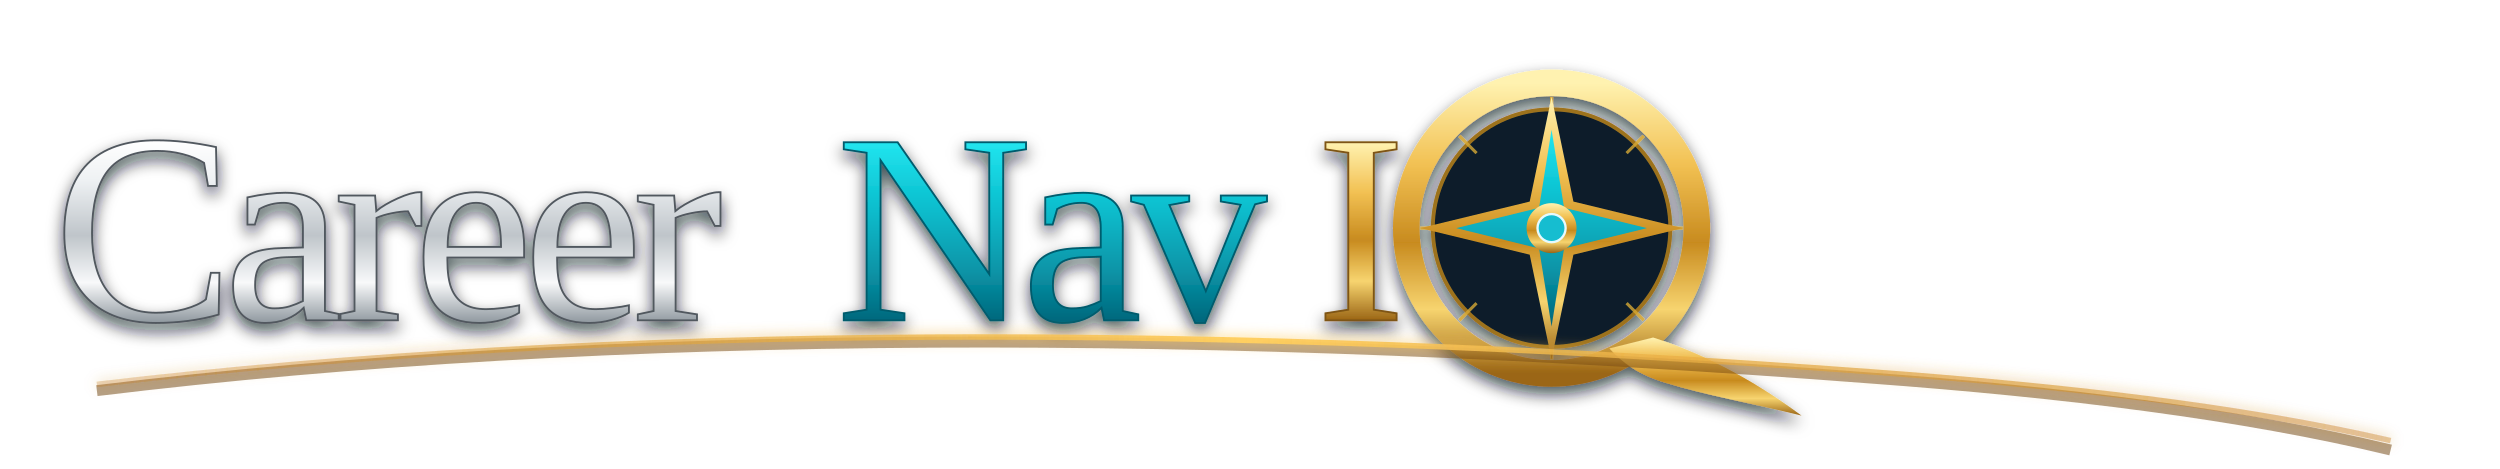
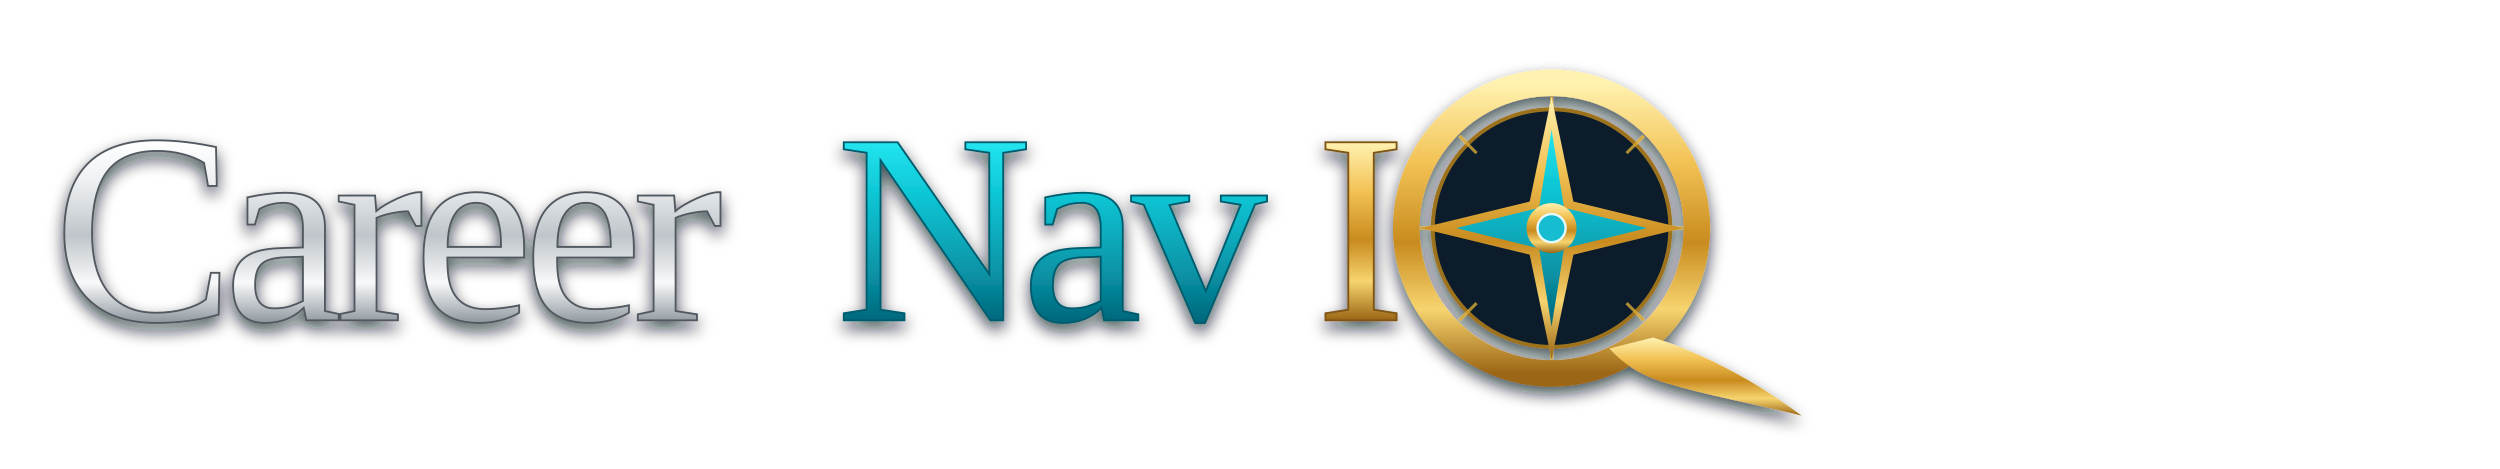
<svg xmlns="http://www.w3.org/2000/svg" viewBox="0 0 1600 300" role="img" aria-labelledby="title desc">
  <defs>
    <linearGradient id="silver" x1="0" y1="0" x2="0" y2="1">
      <stop offset="0" stop-color="#ffffff" />
      <stop offset="0.22" stop-color="#eef1f3" />
      <stop offset="0.52" stop-color="#bfc5ca" />
      <stop offset="0.78" stop-color="#f8f9fa" />
      <stop offset="1" stop-color="#8f989f" />
    </linearGradient>
    <linearGradient id="teal" x1="0" y1="0" x2="0" y2="1">
      <stop offset="0" stop-color="#22e5ef" />
      <stop offset="0.38" stop-color="#08bccc" />
      <stop offset="0.72" stop-color="#0793a6" />
      <stop offset="1" stop-color="#05667b" />
    </linearGradient>
    <linearGradient id="gold" x1="0" y1="0" x2="0" y2="1">
      <stop offset="0" stop-color="#fff2b0" />
      <stop offset="0.28" stop-color="#f2c153" />
      <stop offset="0.55" stop-color="#c88b1f" />
      <stop offset="0.78" stop-color="#f7d46f" />
      <stop offset="1" stop-color="#9b6615" />
    </linearGradient>
-     <linearGradient id="goldLine" x1="0" y1="0" x2="1" y2="0">
-       <stop offset="0" stop-color="#c67c16" stop-opacity=".3" />
-       <stop offset=".5" stop-color="#ffcf61" />
-       <stop offset="1" stop-color="#c67c16" stop-opacity=".4" />
-     </linearGradient>
    <filter id="shadow" x="-20%" y="-25%" width="140%" height="160%">
      <feDropShadow dx="0" dy="5" stdDeviation="5" flood-color="#00101e" flood-opacity=".72" />
-     </filter>
-     <filter id="glow" x="-50%" y="-50%" width="200%" height="200%">
-       <feGaussianBlur stdDeviation="4" result="blur" />
-       <feMerge>
-         <feMergeNode in="blur" />
-         <feMergeNode in="SourceGraphic" />
-       </feMerge>
    </filter>
  </defs>
  <g filter="url(#shadow)">
    <text x="34" y="205" font-family="Georgia, 'Times New Roman', serif" font-size="174" font-weight="500" letter-spacing="-7" fill="url(#silver)" stroke="#51585f" stroke-width="1.2">Career</text>
    <text x="535" y="205" font-family="Georgia, 'Times New Roman', serif" font-size="174" font-weight="500" letter-spacing="-7" fill="url(#teal)" stroke="#025b6d" stroke-width="1.2">Nav</text>
    <text x="842" y="205" font-family="Georgia, 'Times New Roman', serif" font-size="174" font-weight="500" fill="url(#gold)" stroke="#7e5513" stroke-width="1.2">I</text>
    <g transform="translate(875 28)">
      <circle cx="118" cy="118" r="93" fill="none" stroke="url(#gold)" stroke-width="17" />
      <circle cx="118" cy="118" r="76" fill="#071b2c" stroke="#9d721f" stroke-width="2.5" />
      <g fill="none" stroke="#d8a933" stroke-width="2" opacity=".8">
        <path d="M118 34v15M118 187v15M34 118h15M187 118h15" />
        <path d="M59 59l11 11M166 166l11 11M177 59l-11 11M70 166l-11 11" />
      </g>
      <path d="M118 34 132 101 202 118 132 135 118 202 104 135 34 118 104 101Z" fill="url(#gold)" />
      <path d="M118 55 126 105 179 118 126 131 118 181 110 131 57 118 110 105Z" fill="url(#teal)" />
      <circle cx="118" cy="118" r="16" fill="url(#gold)" />
      <circle cx="118" cy="118" r="9" fill="#12bdd0" stroke="#e5faff" stroke-width="1.5" />
      <path d="M183 188 C211 197 243 212 278 238 C246 230 217 225 191 217 C174 212 163 204 155 195 Z" fill="url(#gold)" />
    </g>
  </g>
-   <path d="M62 250 C390 210 780 210 1198 242 C1320 251 1435 265 1530 288" fill="none" stroke="#6b3f0b" stroke-width="7" opacity=".5" />
-   <path d="M62 246 C390 207 780 207 1198 238 C1320 247 1435 260 1530 282" fill="none" stroke="url(#goldLine)" stroke-width="3.5" filter="url(#glow)" />
</svg>
